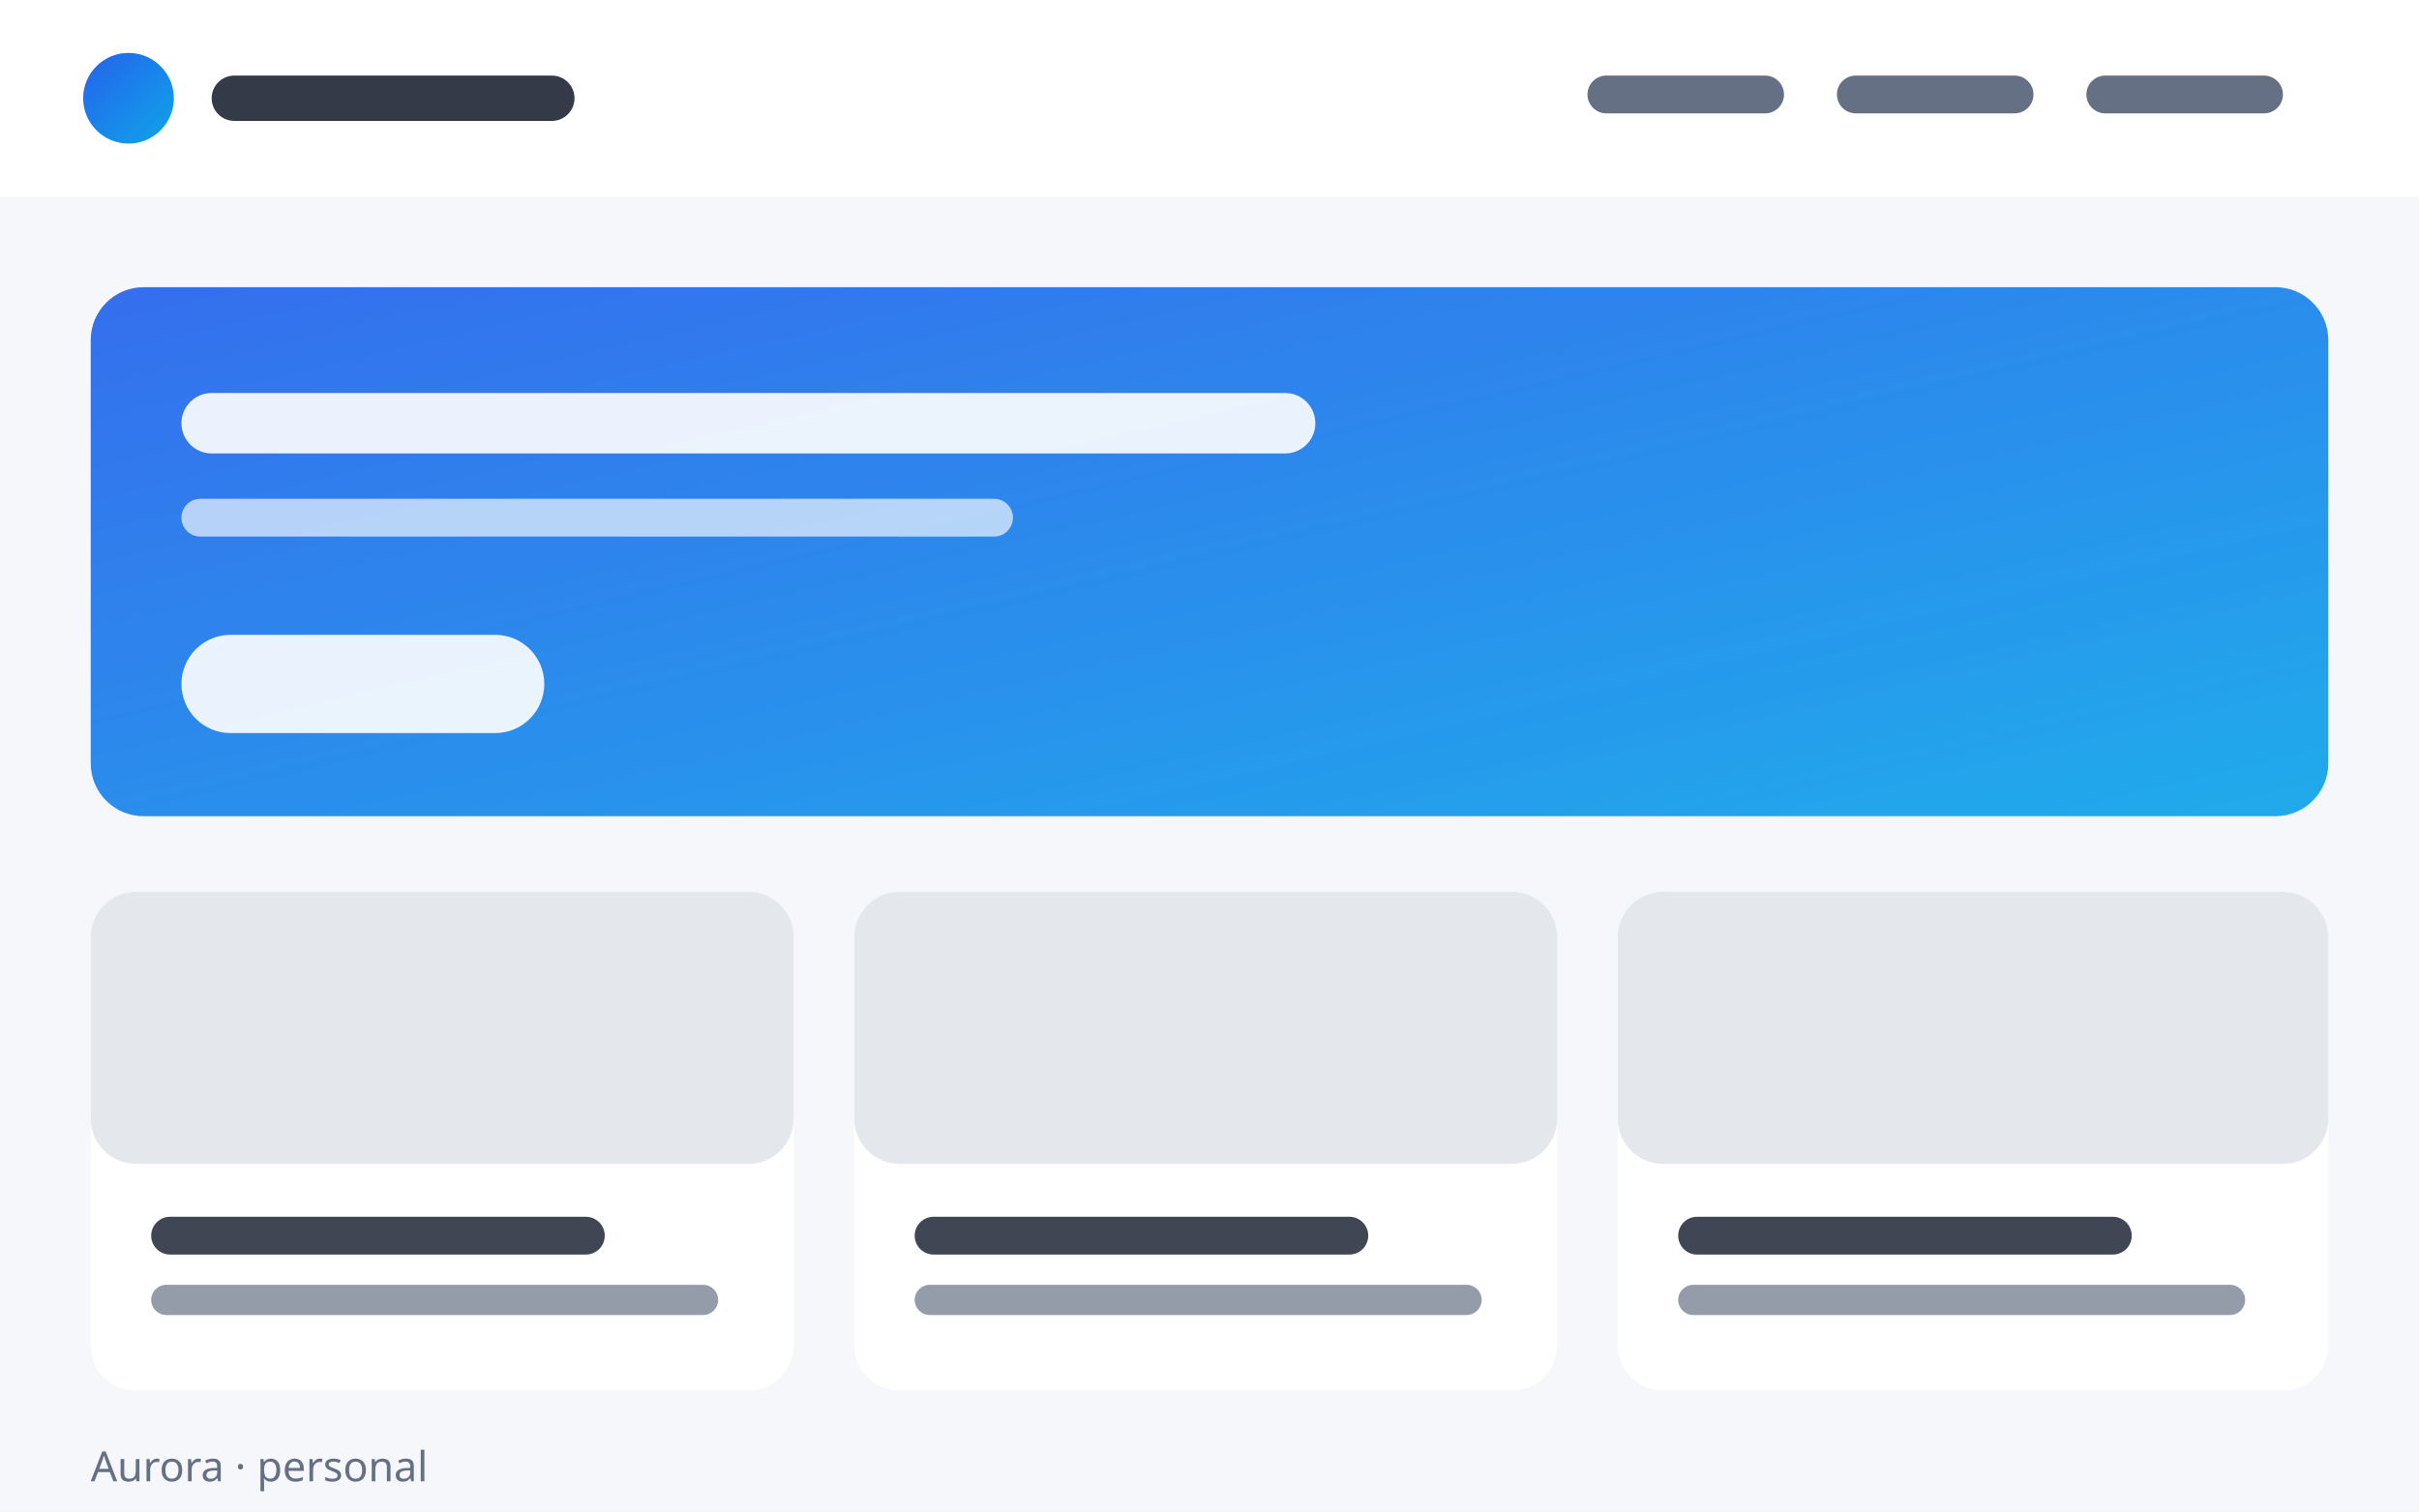
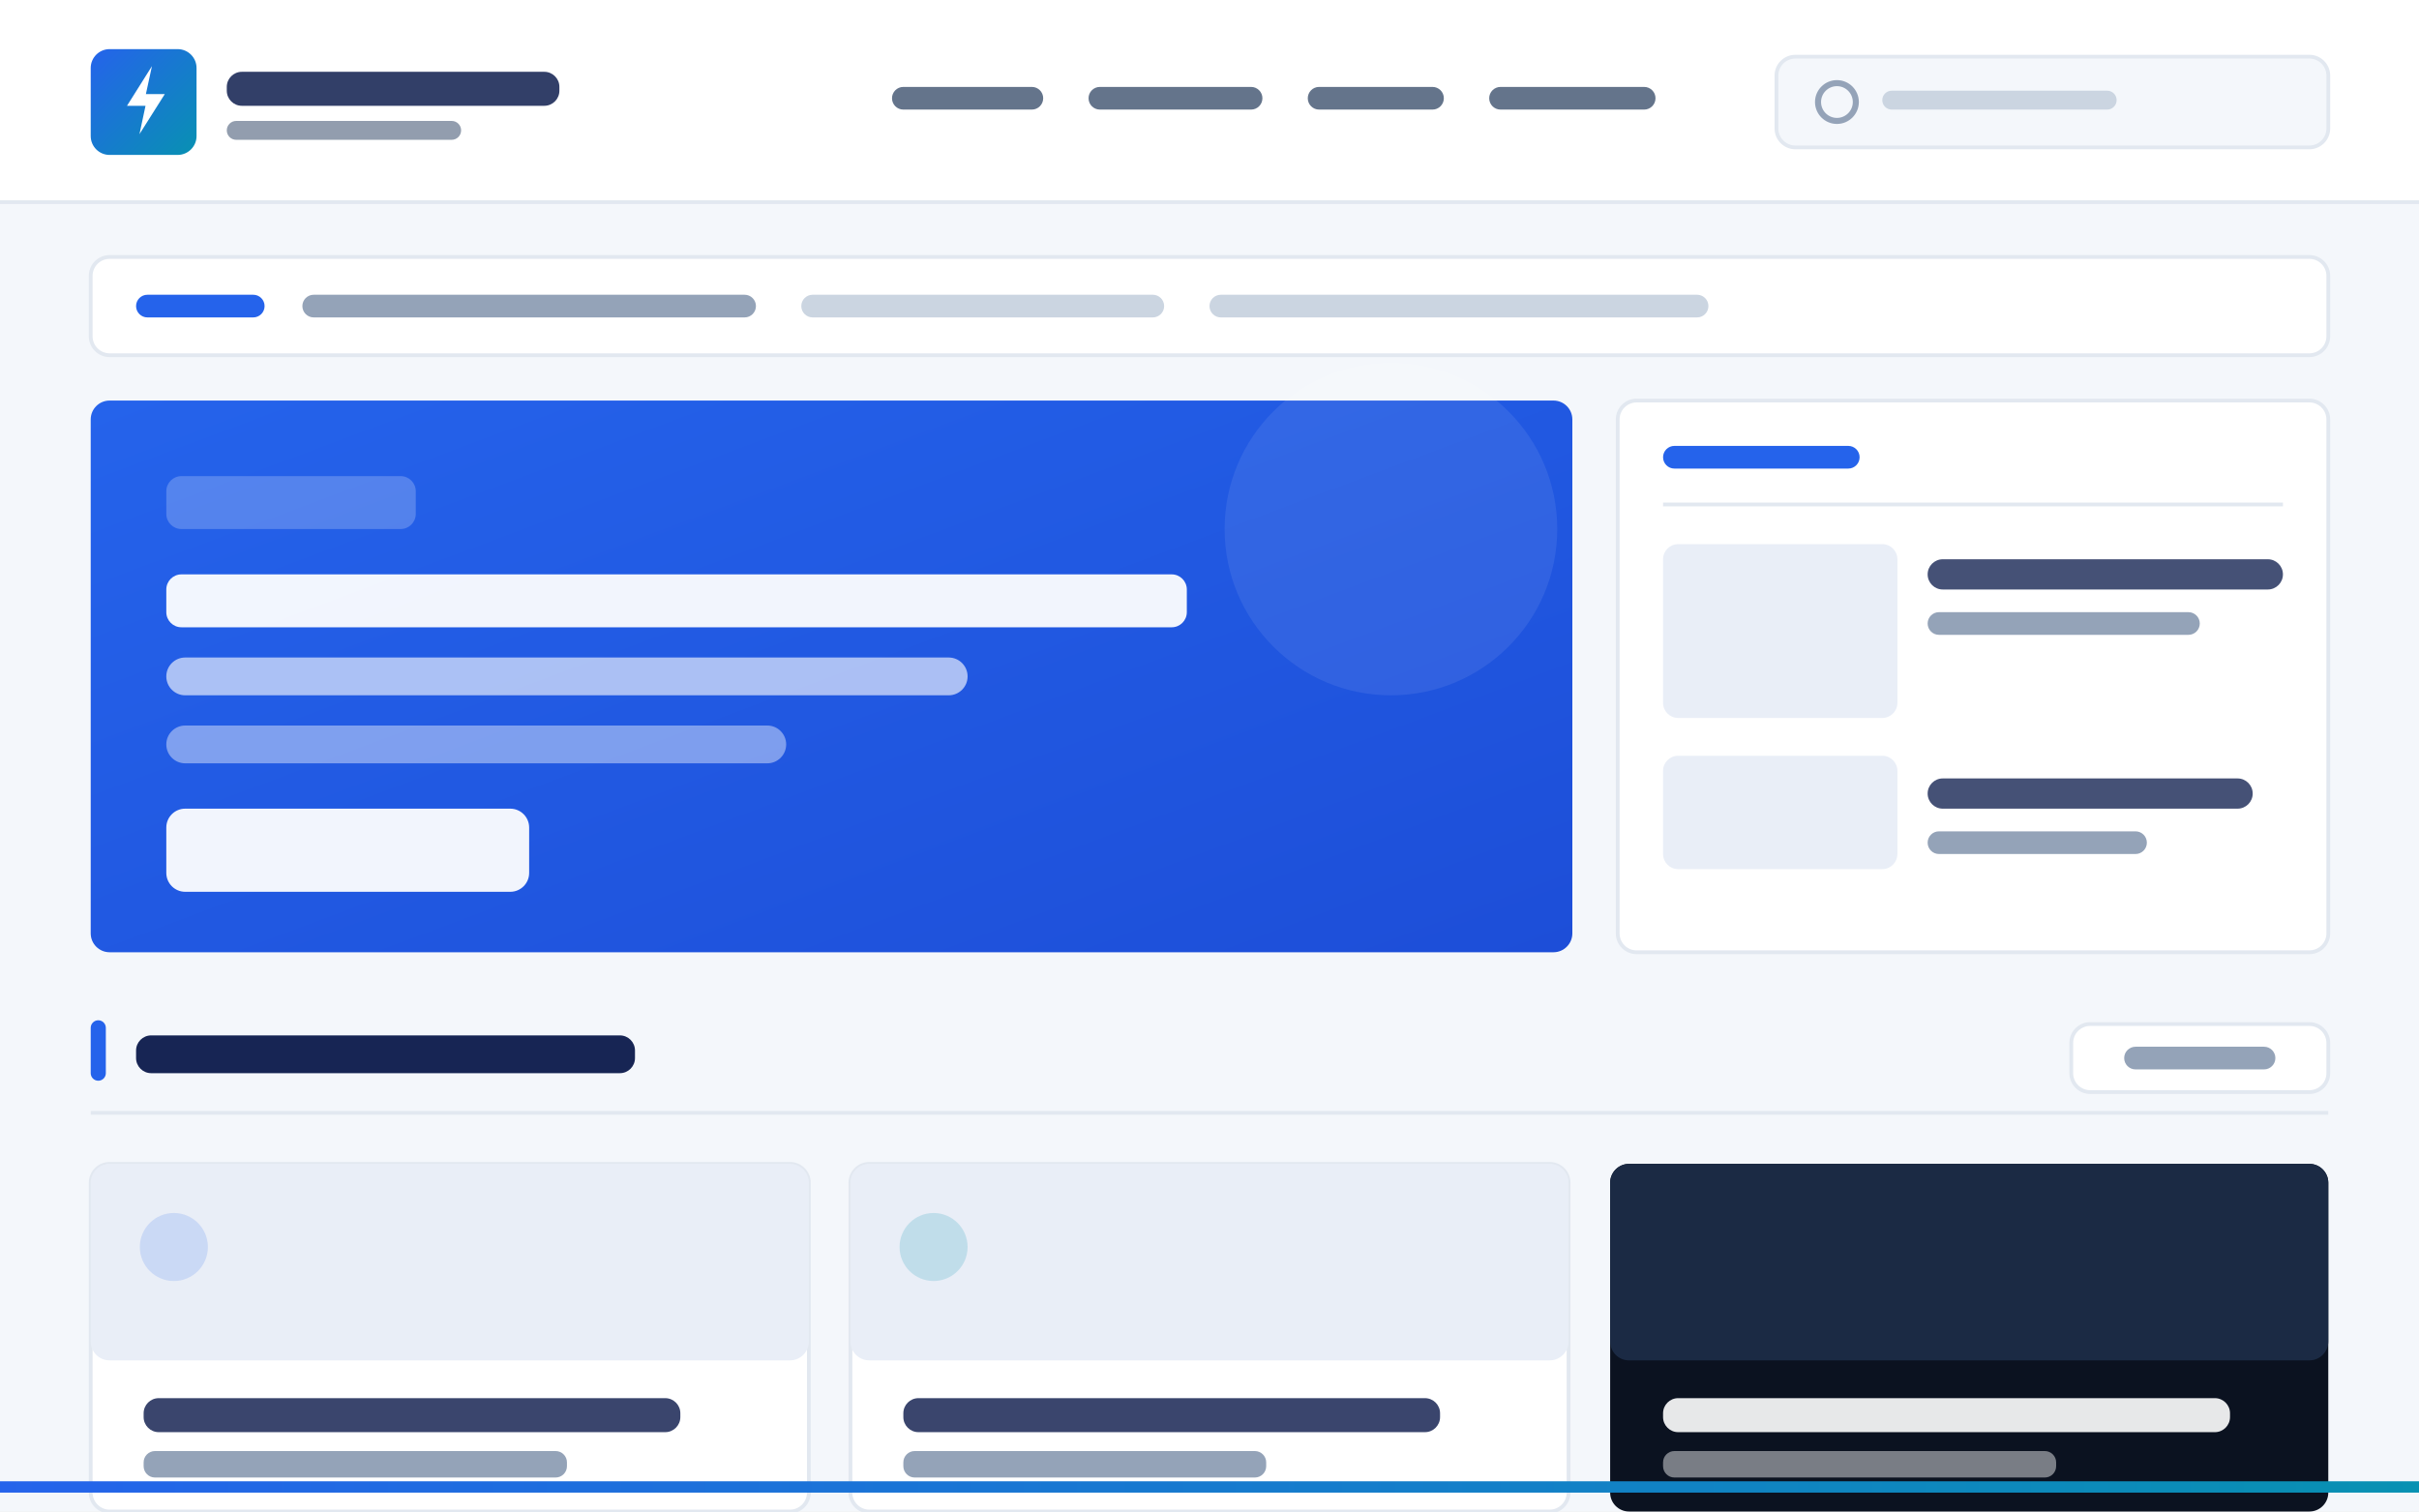
<svg xmlns="http://www.w3.org/2000/svg" viewBox="0 0 640 400" role="img" aria-label="Pratinjau tema Aurora">
  <defs>
-     <linearGradient id="hero" x1="0" y1="0" x2="1" y2="1">
+     <linearGradient id="amp-brand" x1="0" y1="0" x2="1" y2="1">
      <stop offset="0" stop-color="#2563eb" />
-       <stop offset="1" stop-color="#0ea5e9" />
+       <stop offset="1" stop-color="#0891b2" />
+     </linearGradient>
+     <linearGradient id="amp-hero" x1="0" y1="0" x2="1" y2="1">
+       <stop offset="0" stop-color="#2563eb" />
+       <stop offset="1" stop-color="#1d4ed8" />
+     </linearGradient>
+     <linearGradient id="amp-hairline" x1="0" y1="0" x2="1" y2="0">
+       <stop offset="0" stop-color="#2563eb" />
+       <stop offset="1" stop-color="#0891b2" />
    </linearGradient>
  </defs>
-   <rect width="640" height="400" fill="#f6f7fb" />
-   <rect x="0" y="0" width="640" height="52" fill="#ffffff" />
-   <circle cx="34" cy="26" r="12" fill="url(#hero)" />
-   <rect x="56" y="20" width="96" height="12" rx="6" fill="#101828" opacity=".85" />
-   <rect x="420" y="20" width="52" height="10" rx="5" fill="#667085" />
-   <rect x="486" y="20" width="52" height="10" rx="5" fill="#667085" />
-   <rect x="552" y="20" width="52" height="10" rx="5" fill="#667085" />
-   <rect x="24" y="76" width="592" height="140" rx="14" fill="url(#hero)" opacity=".92" />
-   <rect x="48" y="104" width="300" height="16" rx="8" fill="#ffffff" opacity=".9" />
-   <rect x="48" y="132" width="220" height="10" rx="5" fill="#ffffff" opacity=".65" />
-   <rect x="48" y="168" width="96" height="26" rx="13" fill="#ffffff" opacity=".9" />
-   <rect x="24" y="236" width="186" height="132" rx="12" fill="#ffffff" />
-   <rect x="24" y="236" width="186" height="72" rx="12" fill="#e4e7ec" />
-   <rect x="40" y="322" width="120" height="10" rx="5" fill="#101828" opacity=".8" />
-   <rect x="40" y="340" width="150" height="8" rx="4" fill="#667085" opacity=".7" />
-   <rect x="226" y="236" width="186" height="132" rx="12" fill="#ffffff" />
-   <rect x="226" y="236" width="186" height="72" rx="12" fill="#e4e7ec" />
-   <rect x="242" y="322" width="120" height="10" rx="5" fill="#101828" opacity=".8" />
-   <rect x="242" y="340" width="150" height="8" rx="4" fill="#667085" opacity=".7" />
-   <rect x="428" y="236" width="188" height="132" rx="12" fill="#ffffff" />
-   <rect x="428" y="236" width="188" height="72" rx="12" fill="#e4e7ec" />
-   <rect x="444" y="322" width="120" height="10" rx="5" fill="#101828" opacity=".8" />
-   <rect x="444" y="340" width="150" height="8" rx="4" fill="#667085" opacity=".7" />
-   <text x="24" y="392" font-family="system-ui, sans-serif" font-size="11" fill="#667085">Aurora · personal</text>
+   <rect width="640" height="400" fill="#f4f7fb" />
+   <rect x="0" y="0" width="640" height="54" fill="#ffffff" />
+   <rect x="0" y="53" width="640" height="1" fill="#e2e8f0" />
+   <rect x="24" y="13" width="28" height="28" rx="5" fill="url(#amp-brand)" />
+   <path d="M40.2 17.5 33.6 28h4.9l-1.6 7.5 6.7-10.6h-5z" fill="#ffffff" />
+   <rect x="60" y="19" width="88" height="9" rx="4" fill="#172554" opacity=".88" />
+   <rect x="60" y="32" width="62" height="5" rx="2.5" fill="#64748b" opacity=".7" />
+   <rect x="236" y="23" width="40" height="6" rx="3" fill="#64748b" />
+   <rect x="288" y="23" width="46" height="6" rx="3" fill="#64748b" />
+   <rect x="346" y="23" width="36" height="6" rx="3" fill="#64748b" />
+   <rect x="394" y="23" width="44" height="6" rx="3" fill="#64748b" />
+   <rect x="470" y="15" width="146" height="24" rx="5" fill="#f4f7fb" stroke="#e2e8f0" />
+   <circle cx="486" cy="27" r="5" fill="none" stroke="#94a3b8" stroke-width="1.6" />
+   <rect x="498" y="24" width="62" height="5" rx="2.5" fill="#cbd5e1" />
+   <rect x="24" y="68" width="592" height="26" rx="5" fill="#ffffff" stroke="#e2e8f0" />
+   <rect x="36" y="78" width="34" height="6" rx="3" fill="#2563eb" />
+   <rect x="80" y="78" width="120" height="6" rx="3" fill="#94a3b8" />
+   <rect x="212" y="78" width="96" height="6" rx="3" fill="#cbd5e1" />
+   <rect x="320" y="78" width="132" height="6" rx="3" fill="#cbd5e1" />
+   <rect x="24" y="106" width="392" height="146" rx="5" fill="url(#amp-hero)" />
+   <circle cx="368" cy="140" r="44" fill="#ffffff" opacity=".08" />
+   <rect x="44" y="126" width="66" height="14" rx="4" fill="#ffffff" opacity=".22" />
+   <rect x="44" y="152" width="270" height="14" rx="4" fill="#ffffff" opacity=".94" />
+   <rect x="44" y="174" width="212" height="10" rx="5" fill="#ffffff" opacity=".62" />
+   <rect x="44" y="192" width="164" height="10" rx="5" fill="#ffffff" opacity=".42" />
+   <rect x="44" y="214" width="96" height="22" rx="5" fill="#ffffff" opacity=".94" />
+   <rect x="428" y="106" width="188" height="146" rx="5" fill="#ffffff" stroke="#e2e8f0" />
+   <rect x="440" y="118" width="52" height="6" rx="3" fill="#2563eb" />
+   <rect x="440" y="133" width="164" height="1" fill="#e2e8f0" />
+   <rect x="440" y="144" width="62" height="46" rx="4" fill="#e9eef7" />
+   <rect x="510" y="148" width="94" height="8" rx="4" fill="#172554" opacity=".8" />
+   <rect x="510" y="162" width="72" height="6" rx="3" fill="#94a3b8" />
+   <rect x="440" y="200" width="62" height="30" rx="4" fill="#e9eef7" />
+   <rect x="510" y="206" width="86" height="8" rx="4" fill="#172554" opacity=".8" />
+   <rect x="510" y="220" width="58" height="6" rx="3" fill="#94a3b8" />
+   <rect x="24" y="270" width="4" height="16" rx="2" fill="#2563eb" />
+   <rect x="36" y="274" width="132" height="10" rx="4" fill="#172554" />
+   <rect x="548" y="271" width="68" height="18" rx="5" fill="#ffffff" stroke="#e2e8f0" />
+   <rect x="562" y="277" width="40" height="6" rx="3" fill="#94a3b8" />
+   <rect x="24" y="294" width="592" height="1" fill="#e2e8f0" />
+   <g>
+     <rect x="24" y="308" width="190" height="92" rx="5" fill="#ffffff" stroke="#e2e8f0" />
+     <rect x="24" y="308" width="190" height="52" rx="5" fill="#e9eef7" />
+     <circle cx="46" cy="330" r="9" fill="#2563eb" opacity=".16" />
+     <rect x="38" y="370" width="142" height="9" rx="4" fill="#172554" opacity=".85" />
+     <rect x="38" y="384" width="112" height="7" rx="3" fill="#94a3b8" />
+   </g>
+   <g>
+     <rect x="225" y="308" width="190" height="92" rx="5" fill="#ffffff" stroke="#e2e8f0" />
+     <rect x="225" y="308" width="190" height="52" rx="5" fill="#e9eef7" />
+     <circle cx="247" cy="330" r="9" fill="#0891b2" opacity=".18" />
+     <rect x="239" y="370" width="142" height="9" rx="4" fill="#172554" opacity=".85" />
+     <rect x="239" y="384" width="96" height="7" rx="3" fill="#94a3b8" />
+   </g>
+   <g>
+     <rect x="426" y="308" width="190" height="92" rx="5" fill="#0b1220" />
+     <rect x="426" y="308" width="190" height="52" rx="5" fill="#1b2a44" />
+     <rect x="440" y="370" width="150" height="9" rx="4" fill="#ffffff" opacity=".9" />
+     <rect x="440" y="384" width="104" height="7" rx="3" fill="#ffffff" opacity=".45" />
+   </g>
+   <rect x="0" y="392" width="640" height="3" fill="url(#amp-hairline)" />
</svg>
